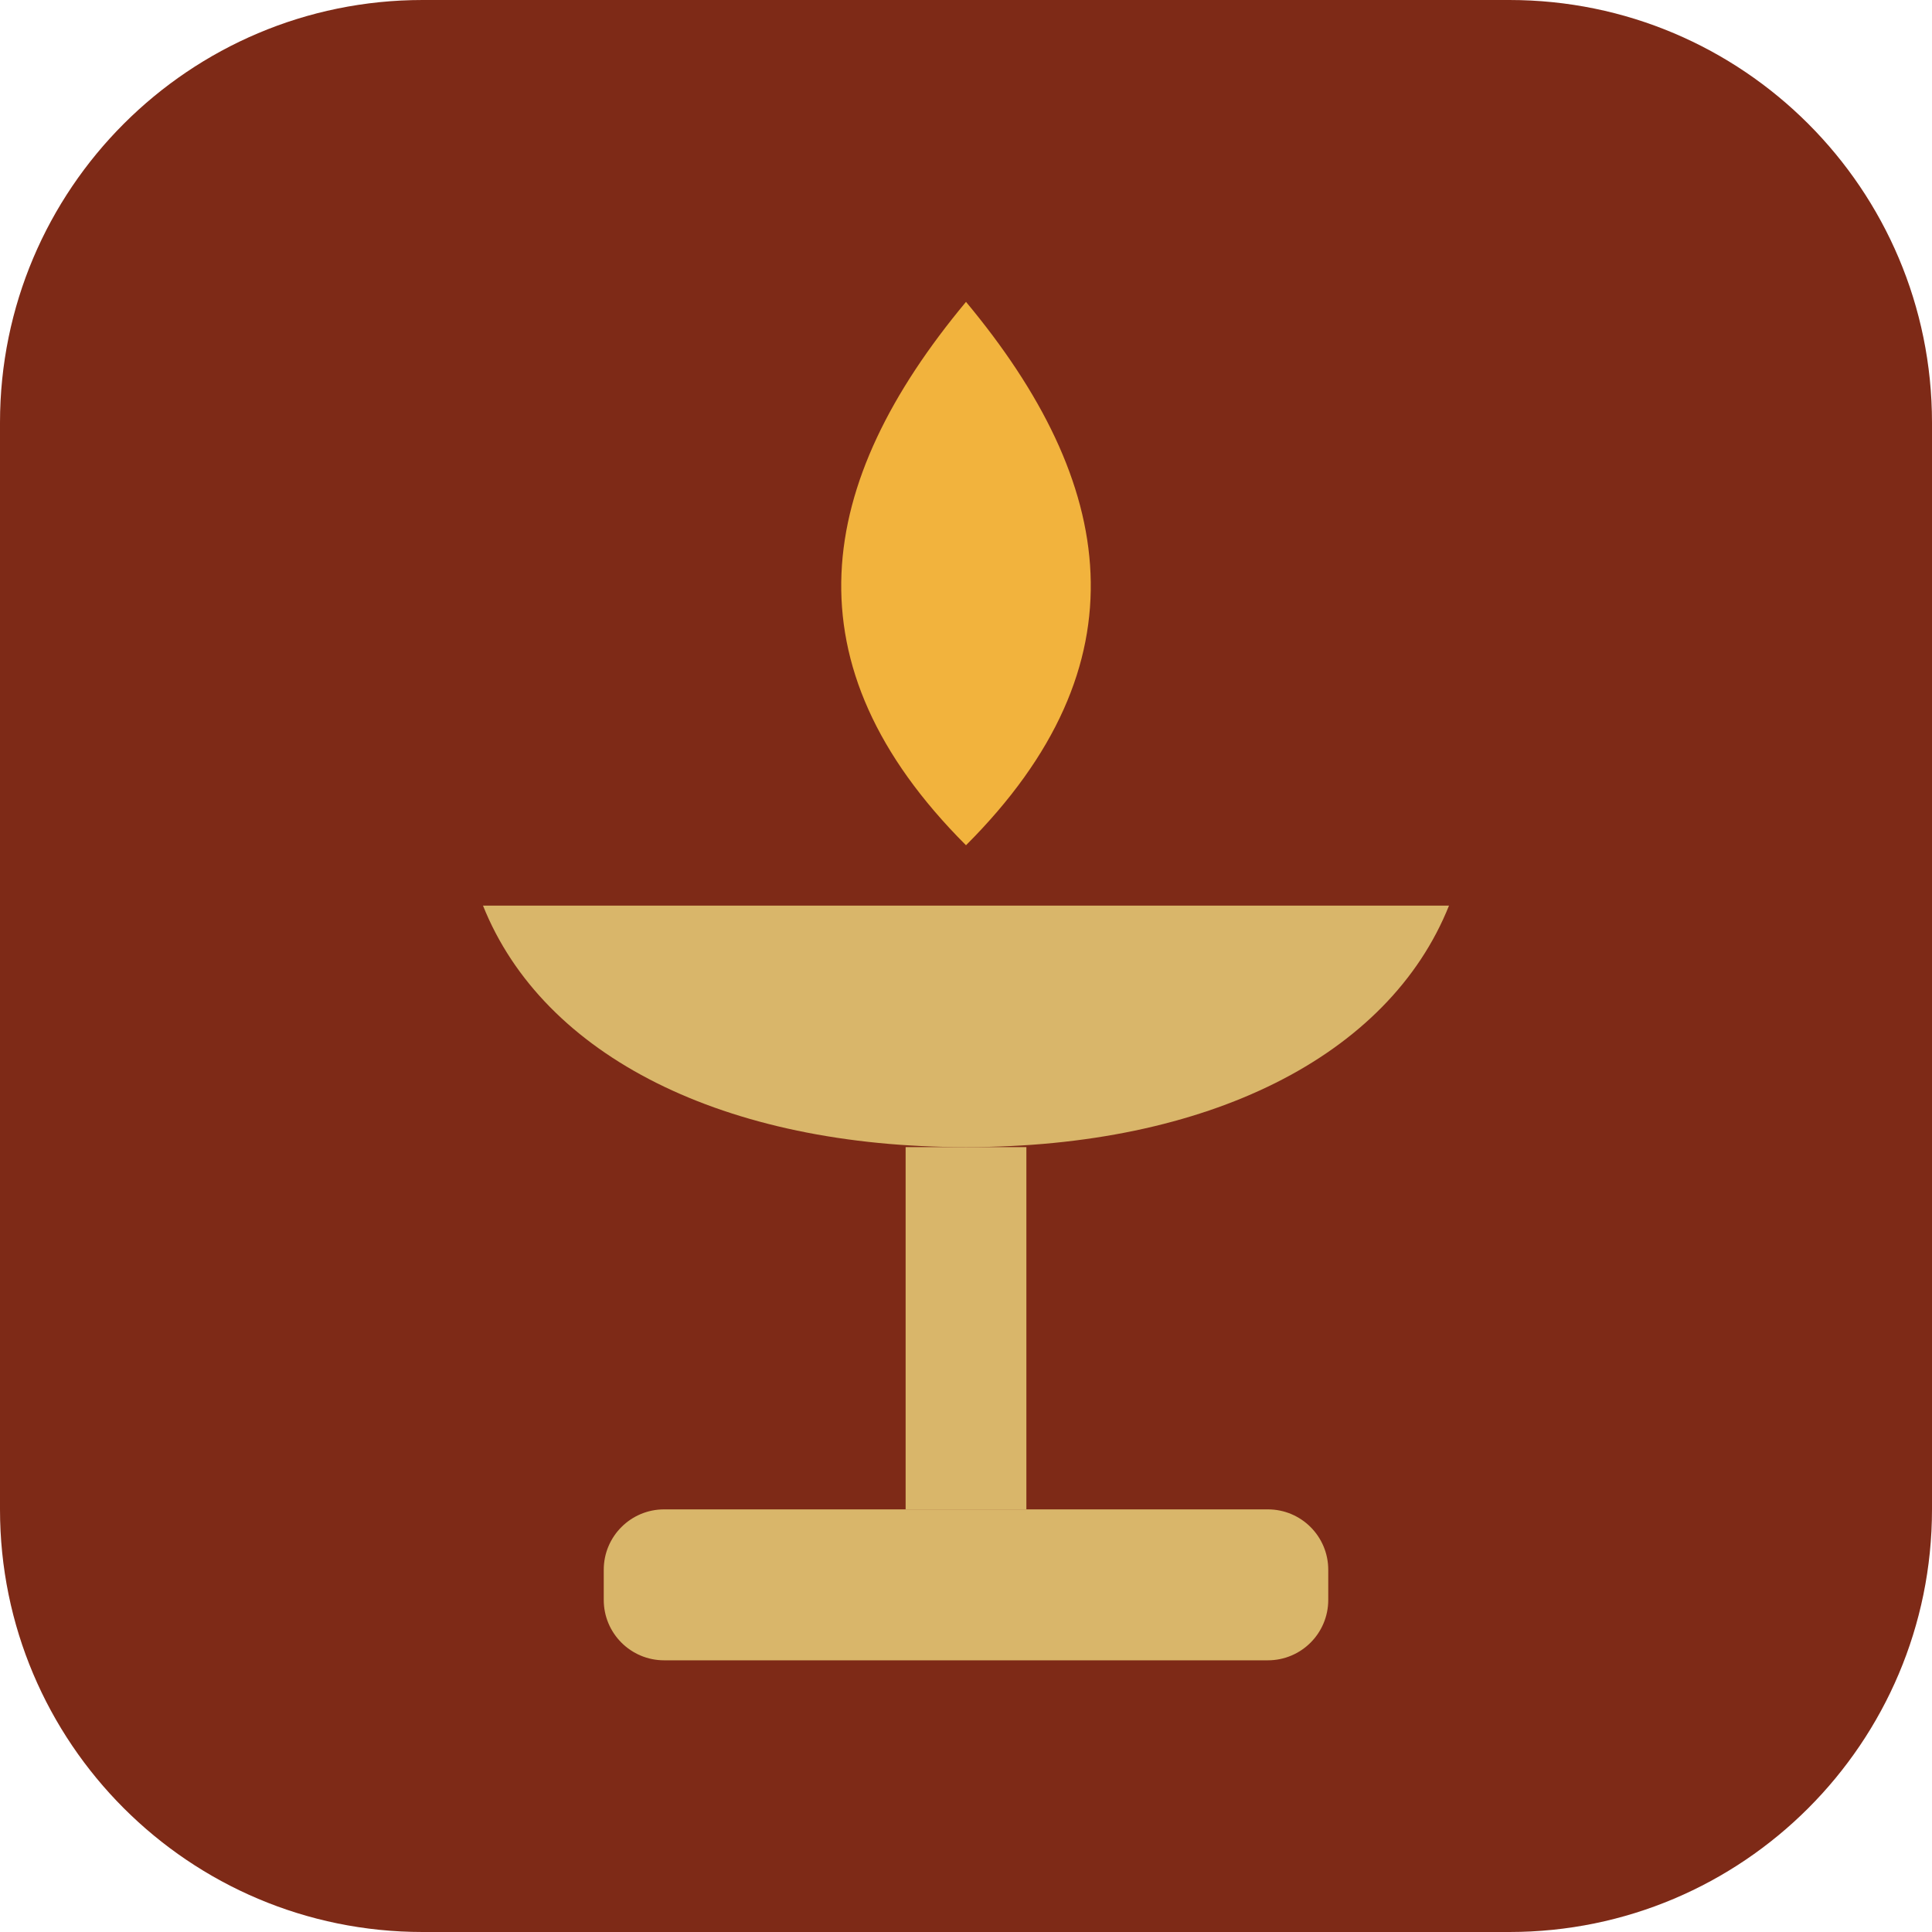
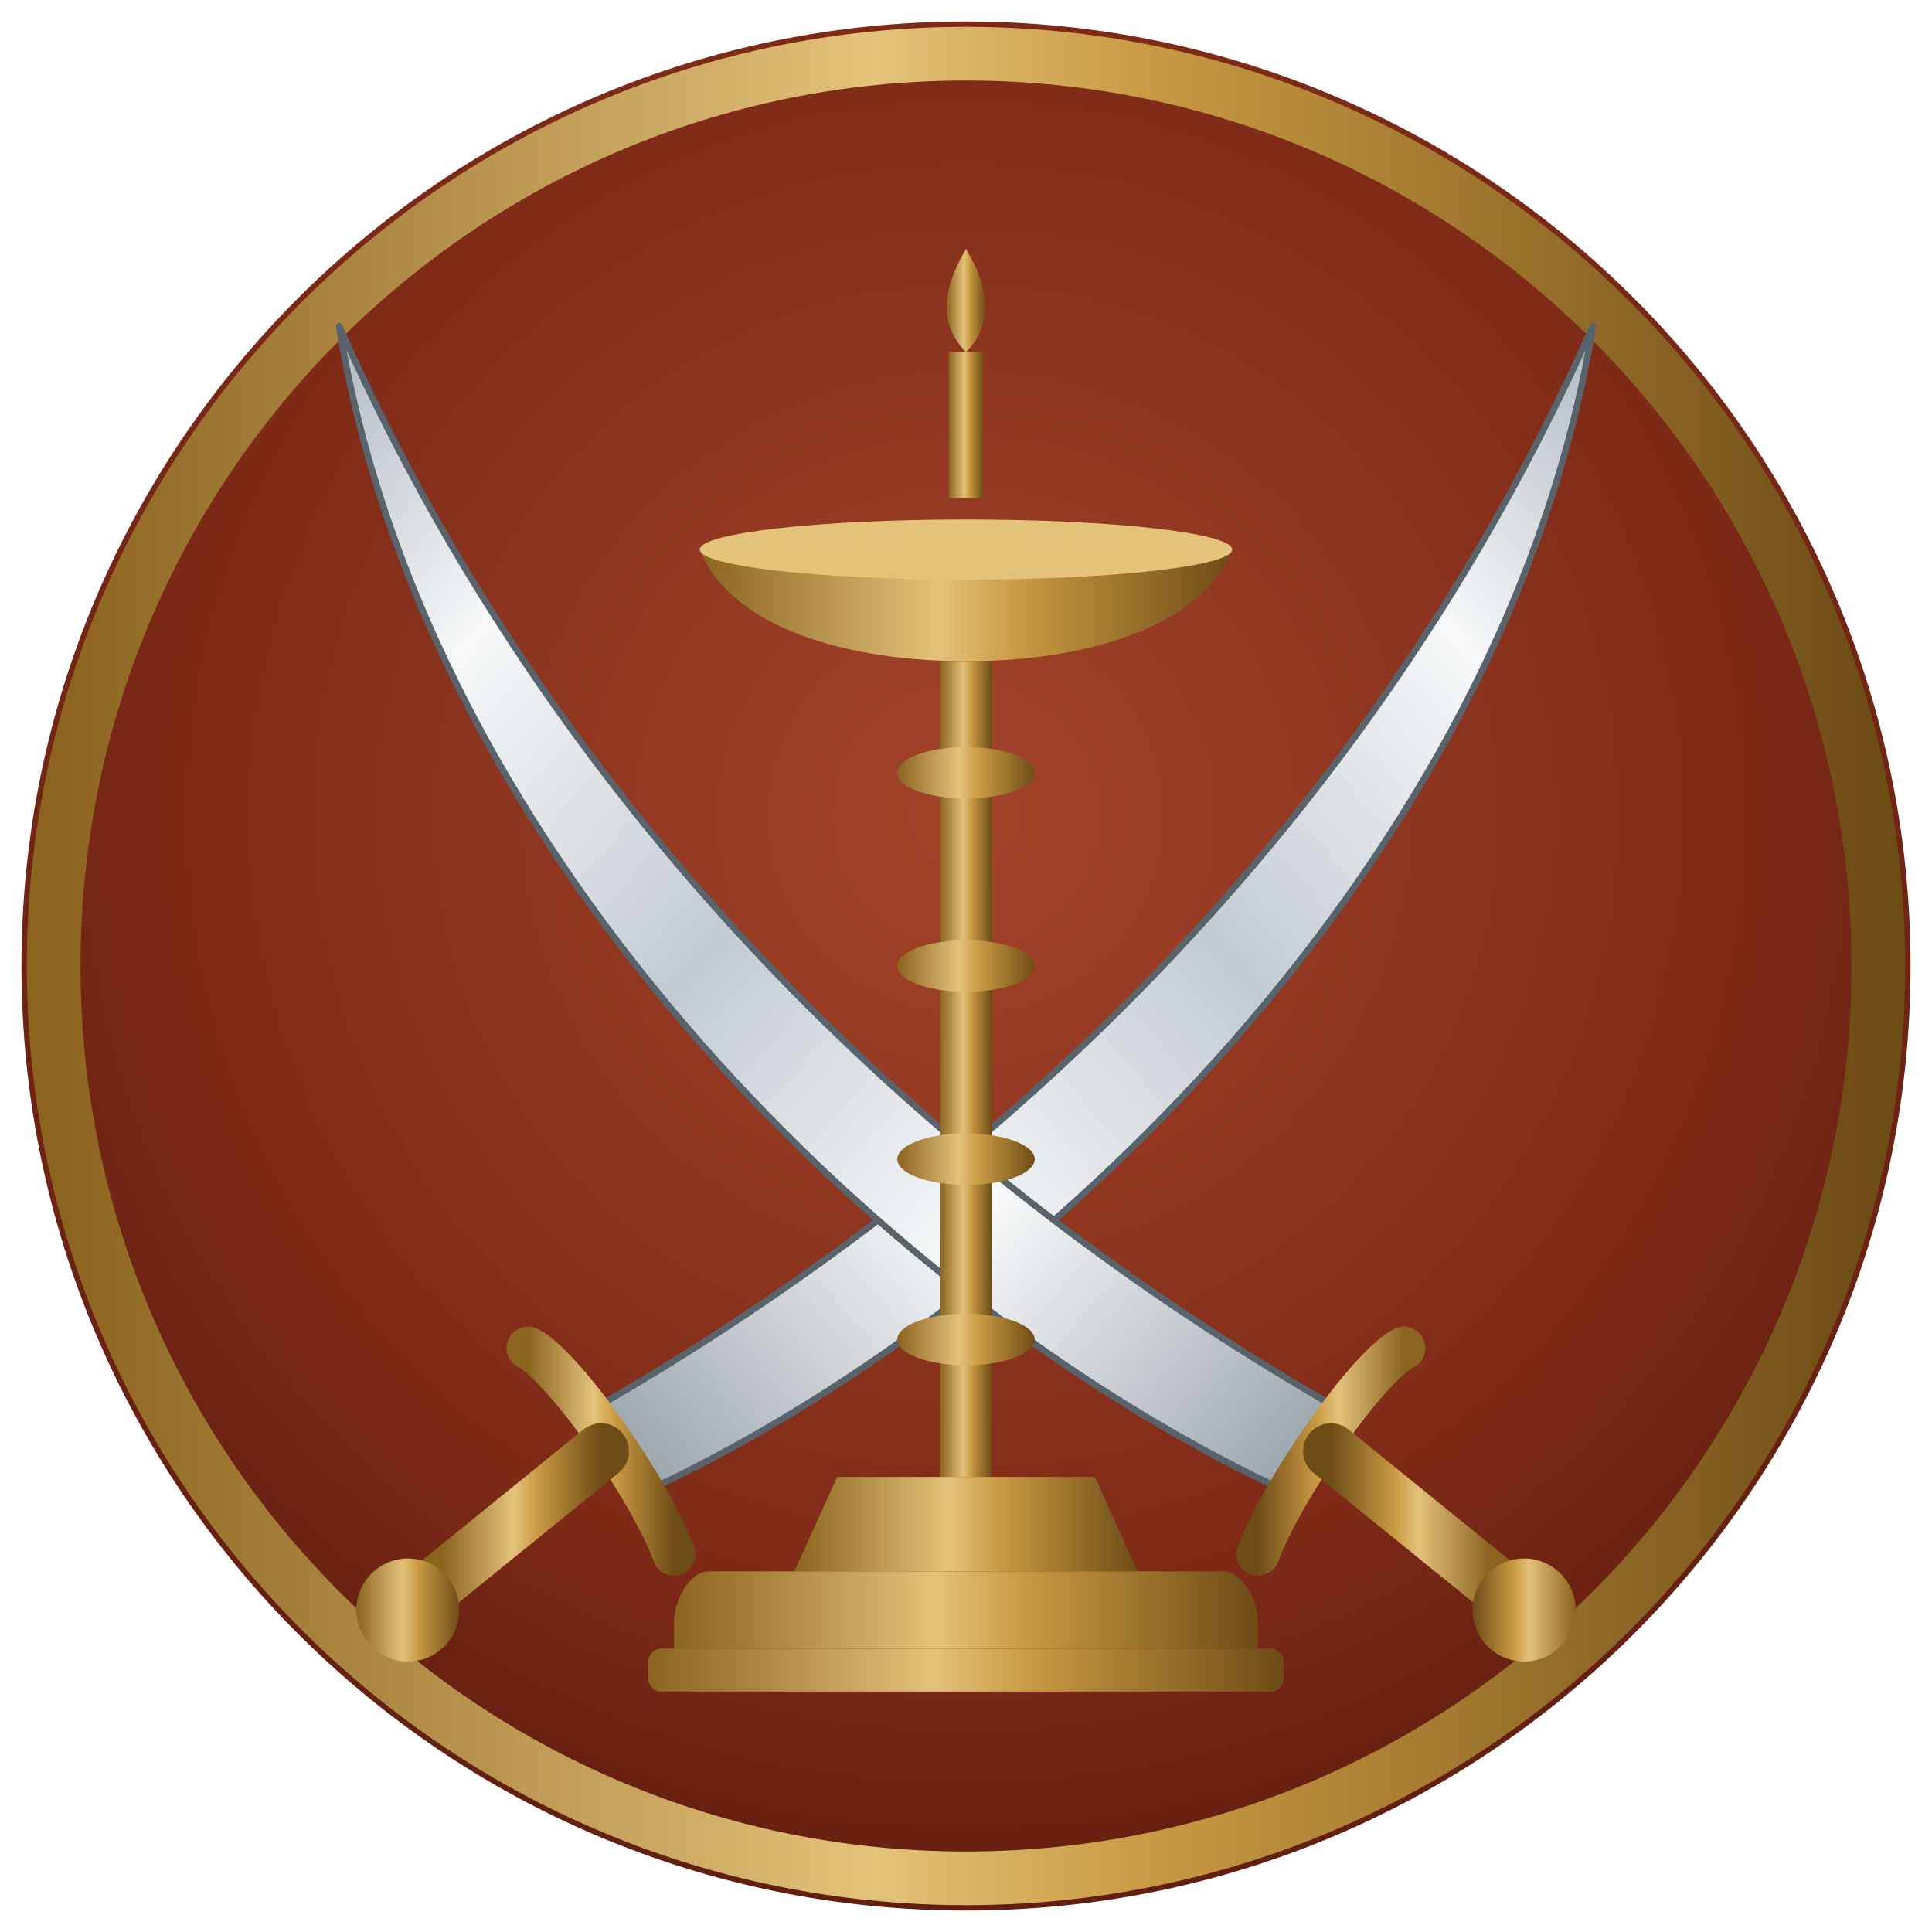
- <svg xmlns="http://www.w3.org/2000/svg" viewBox="0 0 64 64">
-   <rect width="64" height="64" rx="14" fill="#7E2A17" />
-   <path d="M32 10c-5 6-6 12 0 18 6-6 5-12 0-18z" fill="#F2B33D" />
-   <path d="M16 30h32c-2 5-8 8-16 8s-14-3-16-8z" fill="#D9B66A" />
-   <rect x="30" y="38" width="4" height="12" fill="#D9B66A" />
-   <rect x="20" y="50" width="24" height="5" rx="2" fill="#D9B66A" />
+ <svg xmlns="http://www.w3.org/2000/svg" xmlns:xlink="http://www.w3.org/1999/xlink" viewBox="0 0 360 360">
+   <defs>
+     <linearGradient id="b" x1="0" x2="1">
+       <stop offset="0" stop-color="#8C6420" />
+       <stop offset=".45" stop-color="#E3C27A" />
+       <stop offset=".6" stop-color="#C99A43" />
+       <stop offset="1" stop-color="#6E4C16" />
+     </linearGradient>
+     <linearGradient id="s" x1="0" y1="1" x2="1" y2="0">
+       <stop offset="0" stop-color="#8E98A1" />
+       <stop offset=".3" stop-color="#F7F9FA" />
+       <stop offset=".55" stop-color="#C3CBD2" />
+       <stop offset=".8" stop-color="#F7F9FA" />
+       <stop offset="1" stop-color="#AEB7BF" />
+     </linearGradient>
+     <radialGradient id="r" cx=".5" cy=".42" r=".65">
+       <stop offset="0" stop-color="#A3442A" />
+       <stop offset=".65" stop-color="#7E2A17" />
+       <stop offset="1" stop-color="#561A0D" />
+     </radialGradient>
+     <g id="w">
+       <path d="M90 280C150 246 262 170 326 26C306 150 196 256 104 298Z" fill="url(#s)" stroke="#59636B" stroke-width="1.5" stroke-linejoin="round" />
+       <path d="M78 264C86 268 106 296 112 312" fill="none" stroke="url(#b)" stroke-width="10" stroke-linecap="round" />
+       <path d="M95 288 58 318" fill="none" stroke="url(#b)" stroke-width="13" stroke-linecap="round" />
+       <circle cx="50" cy="325" r="12" fill="url(#b)" />
+     </g>
+   </defs>
+   <circle cx="180" cy="180" r="176" fill="url(#r)" />
+   <circle cx="180" cy="180" r="170" fill="none" stroke="url(#b)" stroke-width="10" />
+   <g transform="translate(36 40) scale(.8)">
+     <use xlink:href="#w" href="#w" />
+     <use xlink:href="#w" href="#w" transform="matrix(-1 0 0 1 360 0)" />
+     <g transform="translate(80 0)" fill="url(#b)">
+       <path d="M100 8c-6 10-6 18 0 24 6-6 6-14 0-24z" />
+       <rect x="96" y="32" width="8" height="34" />
+       <path d="M38 78h124c-6 16-30 26-62 26S44 94 38 78z" />
+       <ellipse cx="100" cy="78" rx="62" ry="7" fill="#E3C27A" />
+       <rect x="94" y="104" width="12" height="190" />
+       <ellipse cx="100" cy="130" rx="16" ry="6" />
+       <ellipse cx="100" cy="175" rx="16" ry="6" />
+       <ellipse cx="100" cy="220" rx="16" ry="6" />
+       <ellipse cx="100" cy="262" rx="16" ry="6" />
+       <path d="M70 294h60l10 22H60z" />
+       <path d="M40 316h120c4 0 8 6 8 12v6H32v-6c0-6 4-12 8-12z" />
+       <rect x="26" y="334" width="148" height="10" rx="3" />
+     </g>
+   </g>
</svg>
